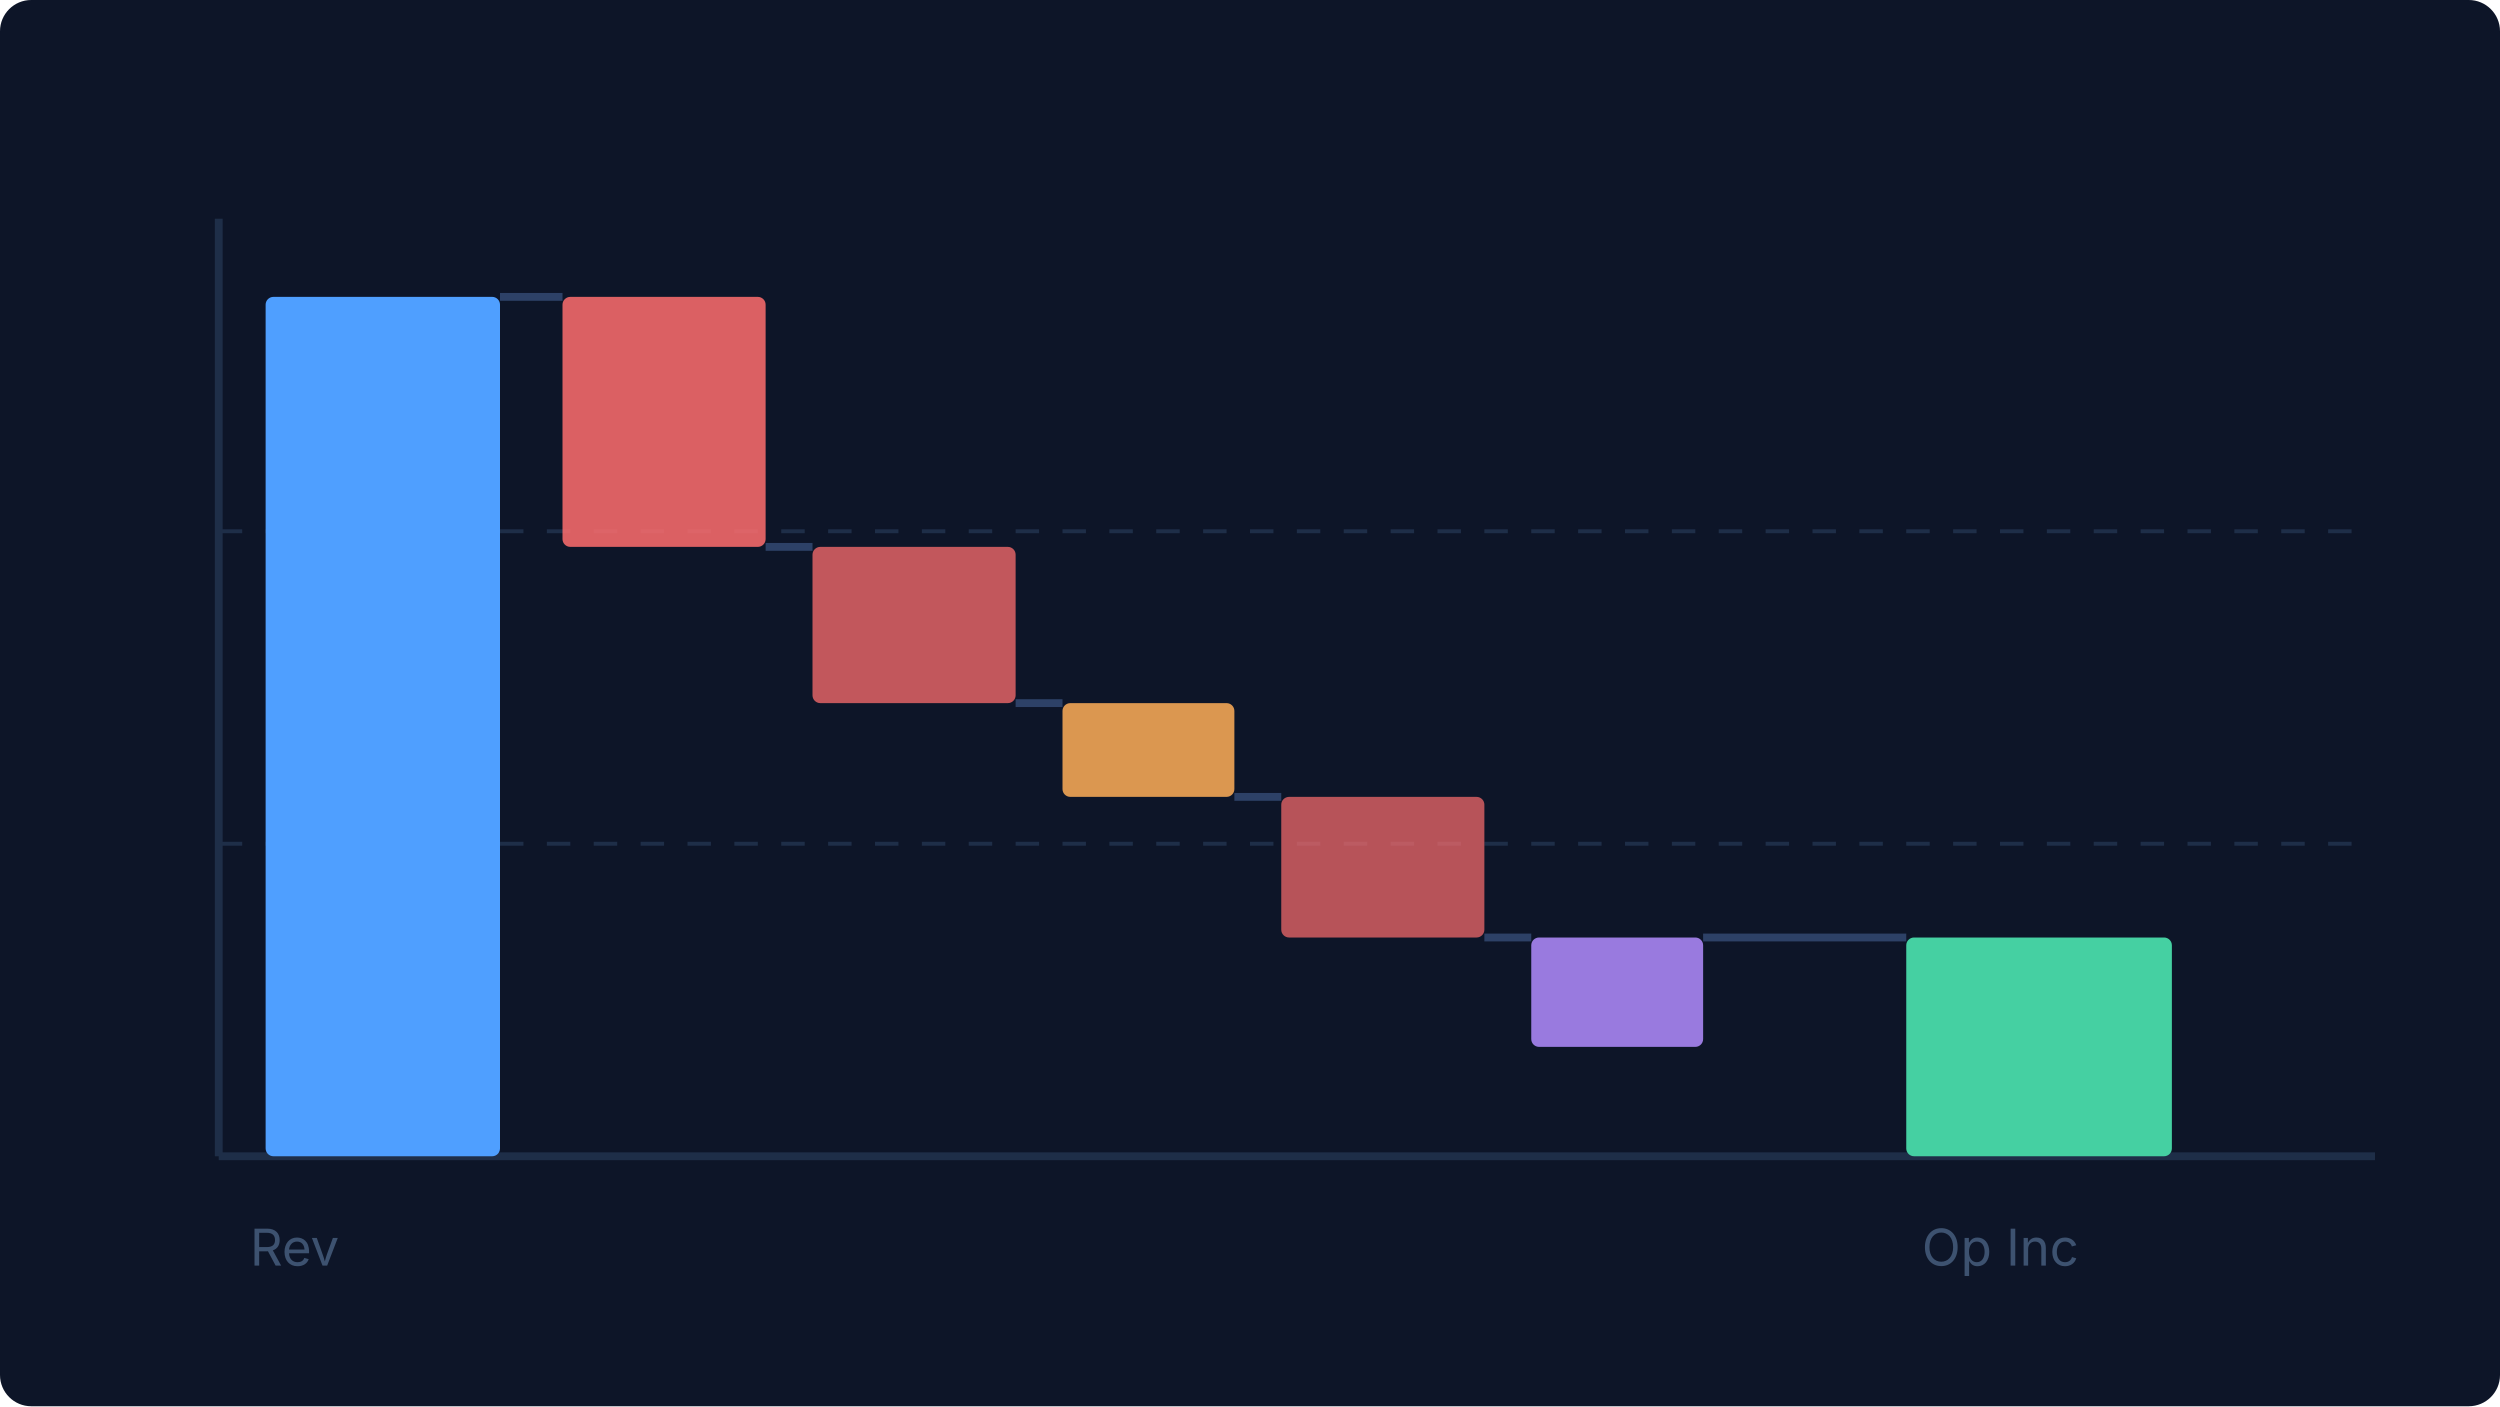
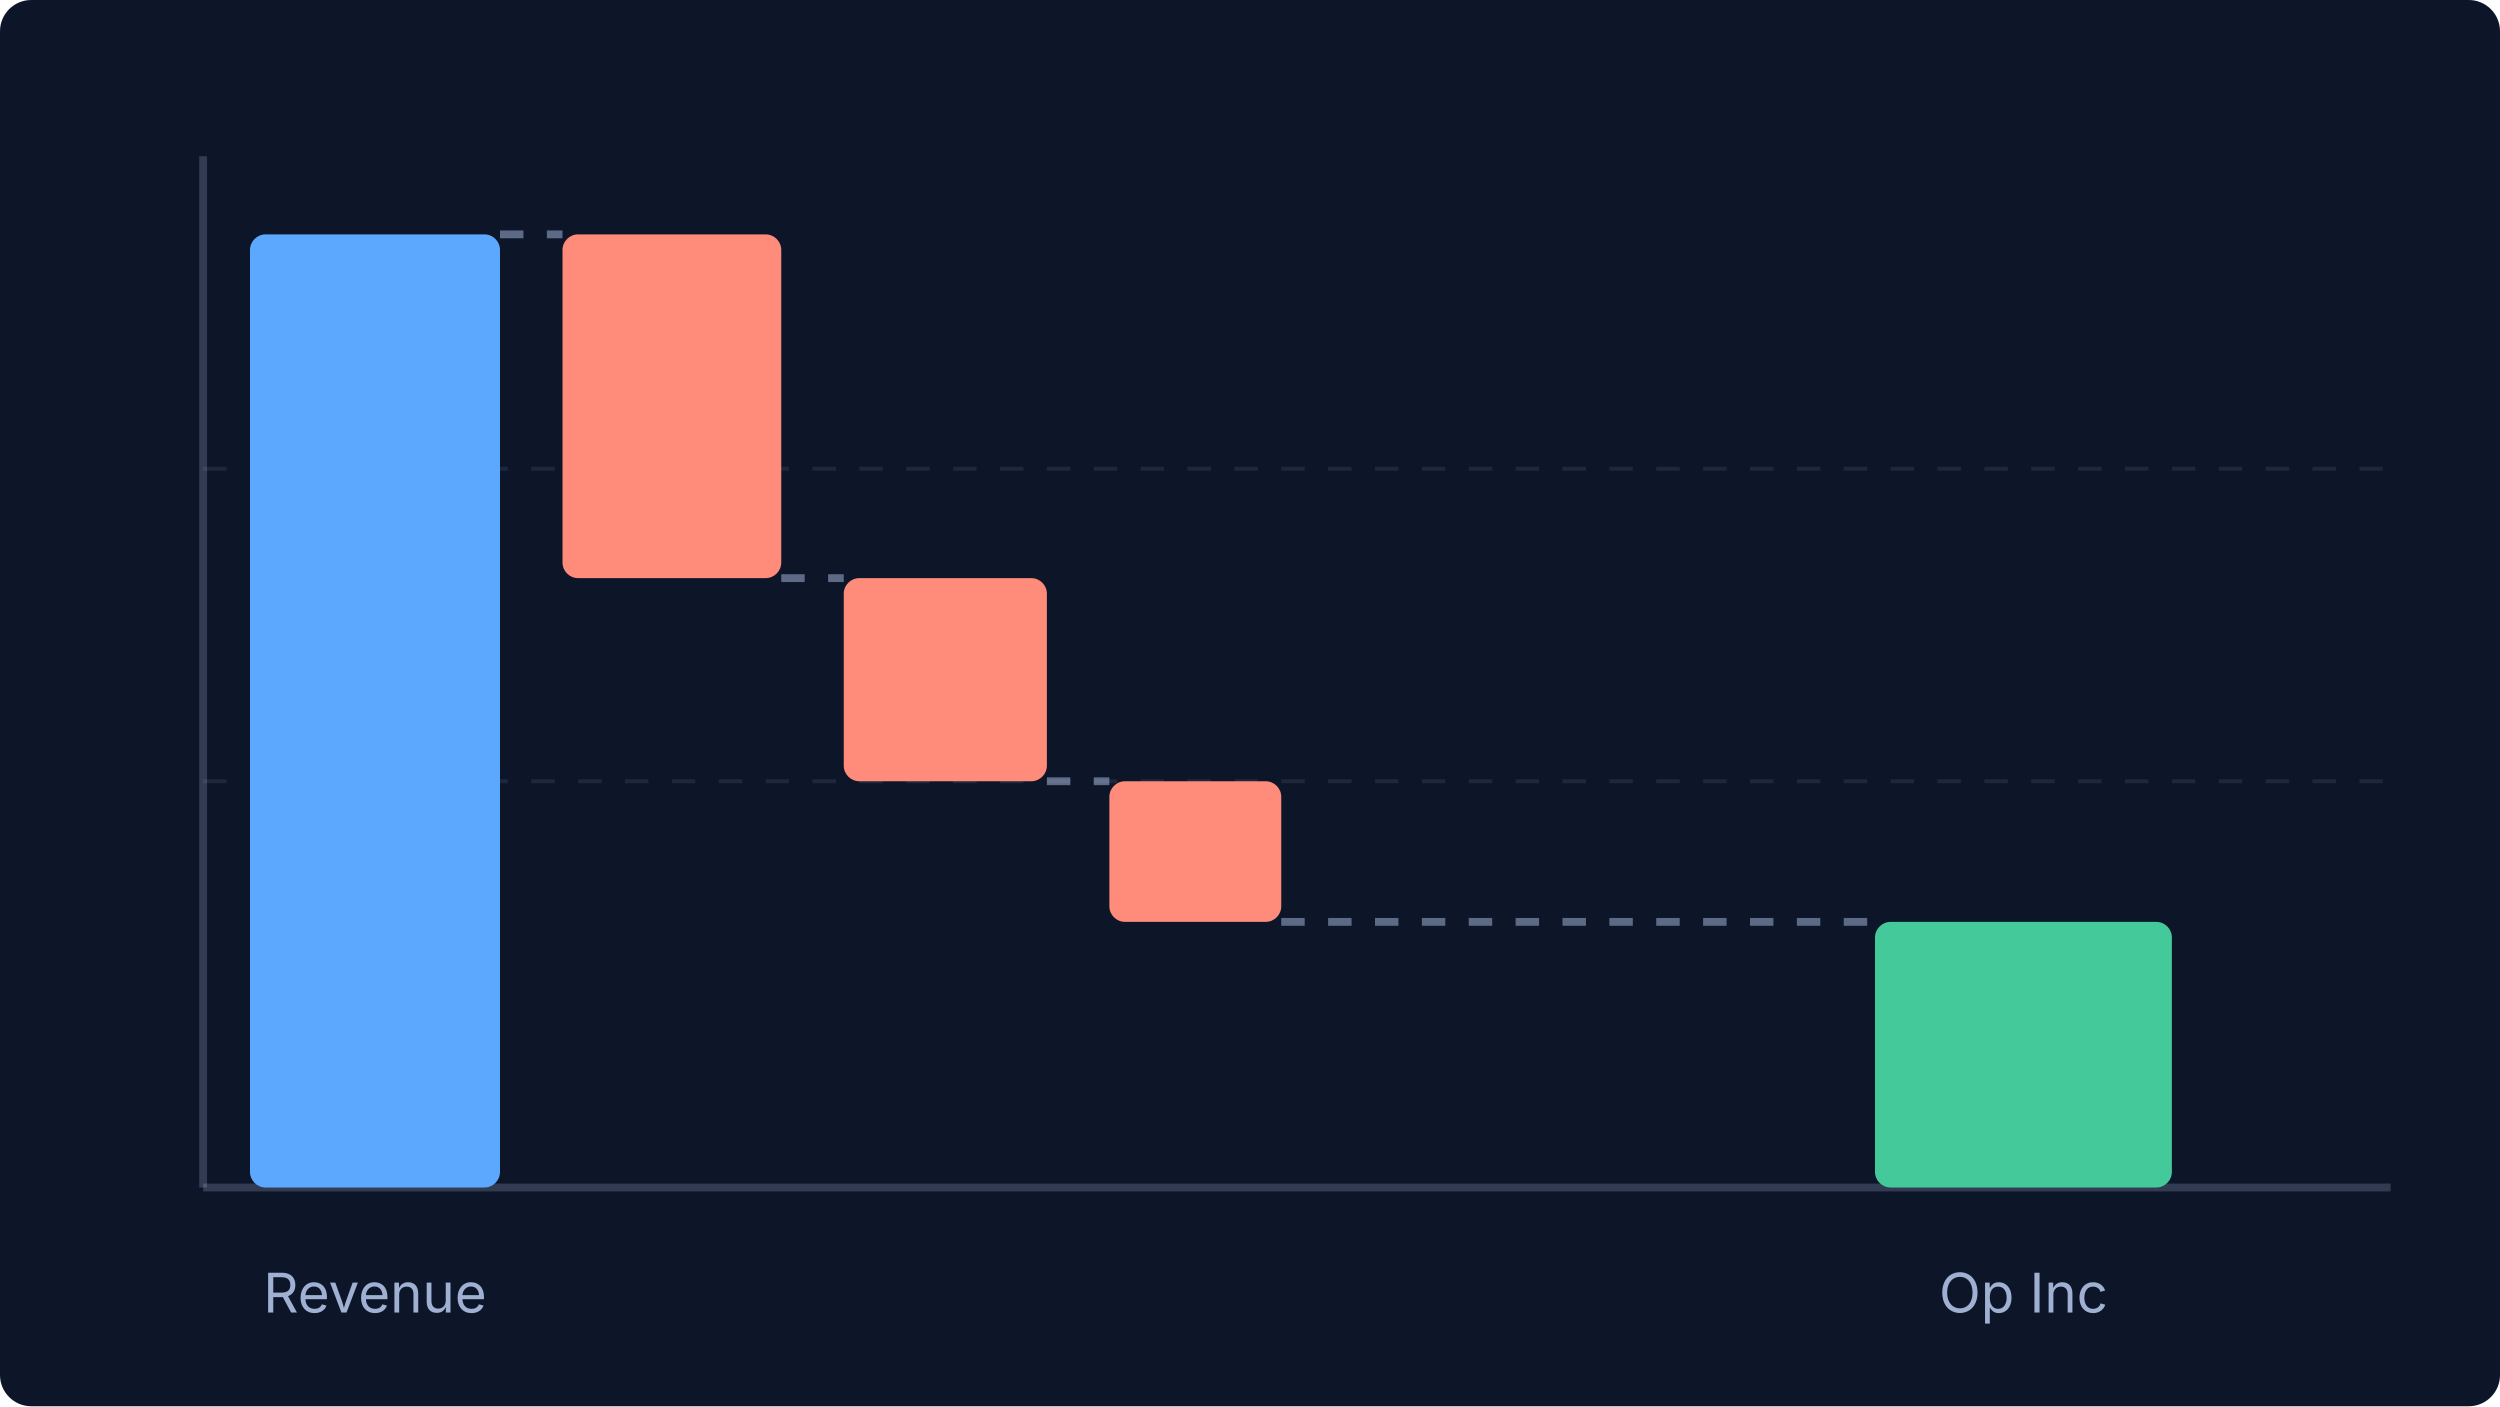
<svg xmlns="http://www.w3.org/2000/svg" width="320" height="180" viewBox="0 0 320 180" fill="none">
  <rect width="320" height="180" rx="4" fill="#0d1528" />
-   <line x1="28" y1="28" x2="28" y2="148" stroke="#1e2e48" stroke-width="1" />
-   <line x1="28" y1="148" x2="304" y2="148" stroke="#1e2e48" stroke-width="1" />
-   <line x1="28" y1="108" x2="304" y2="108" stroke="#1e2e48" stroke-width="0.5" stroke-dasharray="3 3" />
-   <line x1="28" y1="68" x2="304" y2="68" stroke="#1e2e48" stroke-width="0.5" stroke-dasharray="3 3" />
-   <rect x="34" y="38" width="30" height="110" fill="#4f9fff" rx="1" />
-   <line x1="64" y1="38" x2="72" y2="38" stroke="#2d4167" stroke-width="1" />
-   <rect x="72" y="38" width="26" height="32" fill="#ff6d6d" rx="1" opacity=".85" />
-   <line x1="98" y1="70" x2="104" y2="70" stroke="#2d4167" stroke-width="1" />
-   <rect x="104" y="70" width="26" height="20" fill="#ff6d6d" rx="1" opacity=".75" />
-   <line x1="130" y1="90" x2="136" y2="90" stroke="#2d4167" stroke-width="1" />
-   <rect x="136" y="90" width="22" height="12" fill="#ffae57" rx="1" opacity=".85" />
-   <line x1="158" y1="102" x2="164" y2="102" stroke="#2d4167" stroke-width="1" />
-   <rect x="164" y="102" width="26" height="18" fill="#ff6d6d" rx="1" opacity=".7" />
-   <line x1="190" y1="120" x2="196" y2="120" stroke="#2d4167" stroke-width="1" />
-   <rect x="196" y="120" width="22" height="14" fill="#b28cff" rx="1" opacity=".85" />
-   <line x1="218" y1="120" x2="244" y2="120" stroke="#2d4167" stroke-width="1" />
-   <rect x="244" y="120" width="34" height="28" fill="#45d0a2" rx="1" />
-   <text x="32" y="162" fill="#3d5270" font-size="6.5" font-family="Inter,Arial">Rev</text>
-   <text x="246" y="162" fill="#3d5270" font-size="6.5" font-family="Inter,Arial">Op Inc</text>
+   <line x1="26" y1="20" x2="26" y2="152" stroke="rgba(159,176,211,.25)" stroke-width="1" />
+   <line x1="26" y1="152" x2="306" y2="152" stroke="rgba(159,176,211,.25)" stroke-width="1" />
+   <line x1="26" y1="100" x2="306" y2="100" stroke="rgba(159,176,211,.12)" stroke-width="0.5" stroke-dasharray="3 3" />
+   <line x1="26" y1="60" x2="306" y2="60" stroke="rgba(159,176,211,.12)" stroke-width="0.5" stroke-dasharray="3 3" />
+   <rect x="32" y="30" width="32" height="122" fill="#5da8ff" rx="2" />
+   <line x1="64" y1="30" x2="72" y2="30" stroke="rgba(159,176,211,.55)" stroke-width="1" stroke-dasharray="3 3" />
+   <rect x="72" y="30" width="28" height="44" fill="#ff8c7a" rx="2" />
+   <line x1="100" y1="74" x2="108" y2="74" stroke="rgba(159,176,211,.55)" stroke-width="1" stroke-dasharray="3 3" />
+   <rect x="108" y="74" width="26" height="26" fill="#ff8c7a" rx="2" />
+   <line x1="134" y1="100" x2="142" y2="100" stroke="rgba(159,176,211,.55)" stroke-width="1" stroke-dasharray="3 3" />
+   <rect x="142" y="100" width="22" height="18" fill="#ff8c7a" rx="2" />
+   <line x1="164" y1="118" x2="240" y2="118" stroke="rgba(159,176,211,.55)" stroke-width="1" stroke-dasharray="3 3" />
+   <rect x="240" y="118" width="38" height="34" fill="#43c99a" rx="2" />
+   <text x="48" y="168" fill="#9fb0d3" font-size="7" font-family="Inter,Arial" text-anchor="middle">Revenue</text>
+   <text x="259" y="168" fill="#9fb0d3" font-size="7" font-family="Inter,Arial" text-anchor="middle">Op Inc</text>
</svg>
